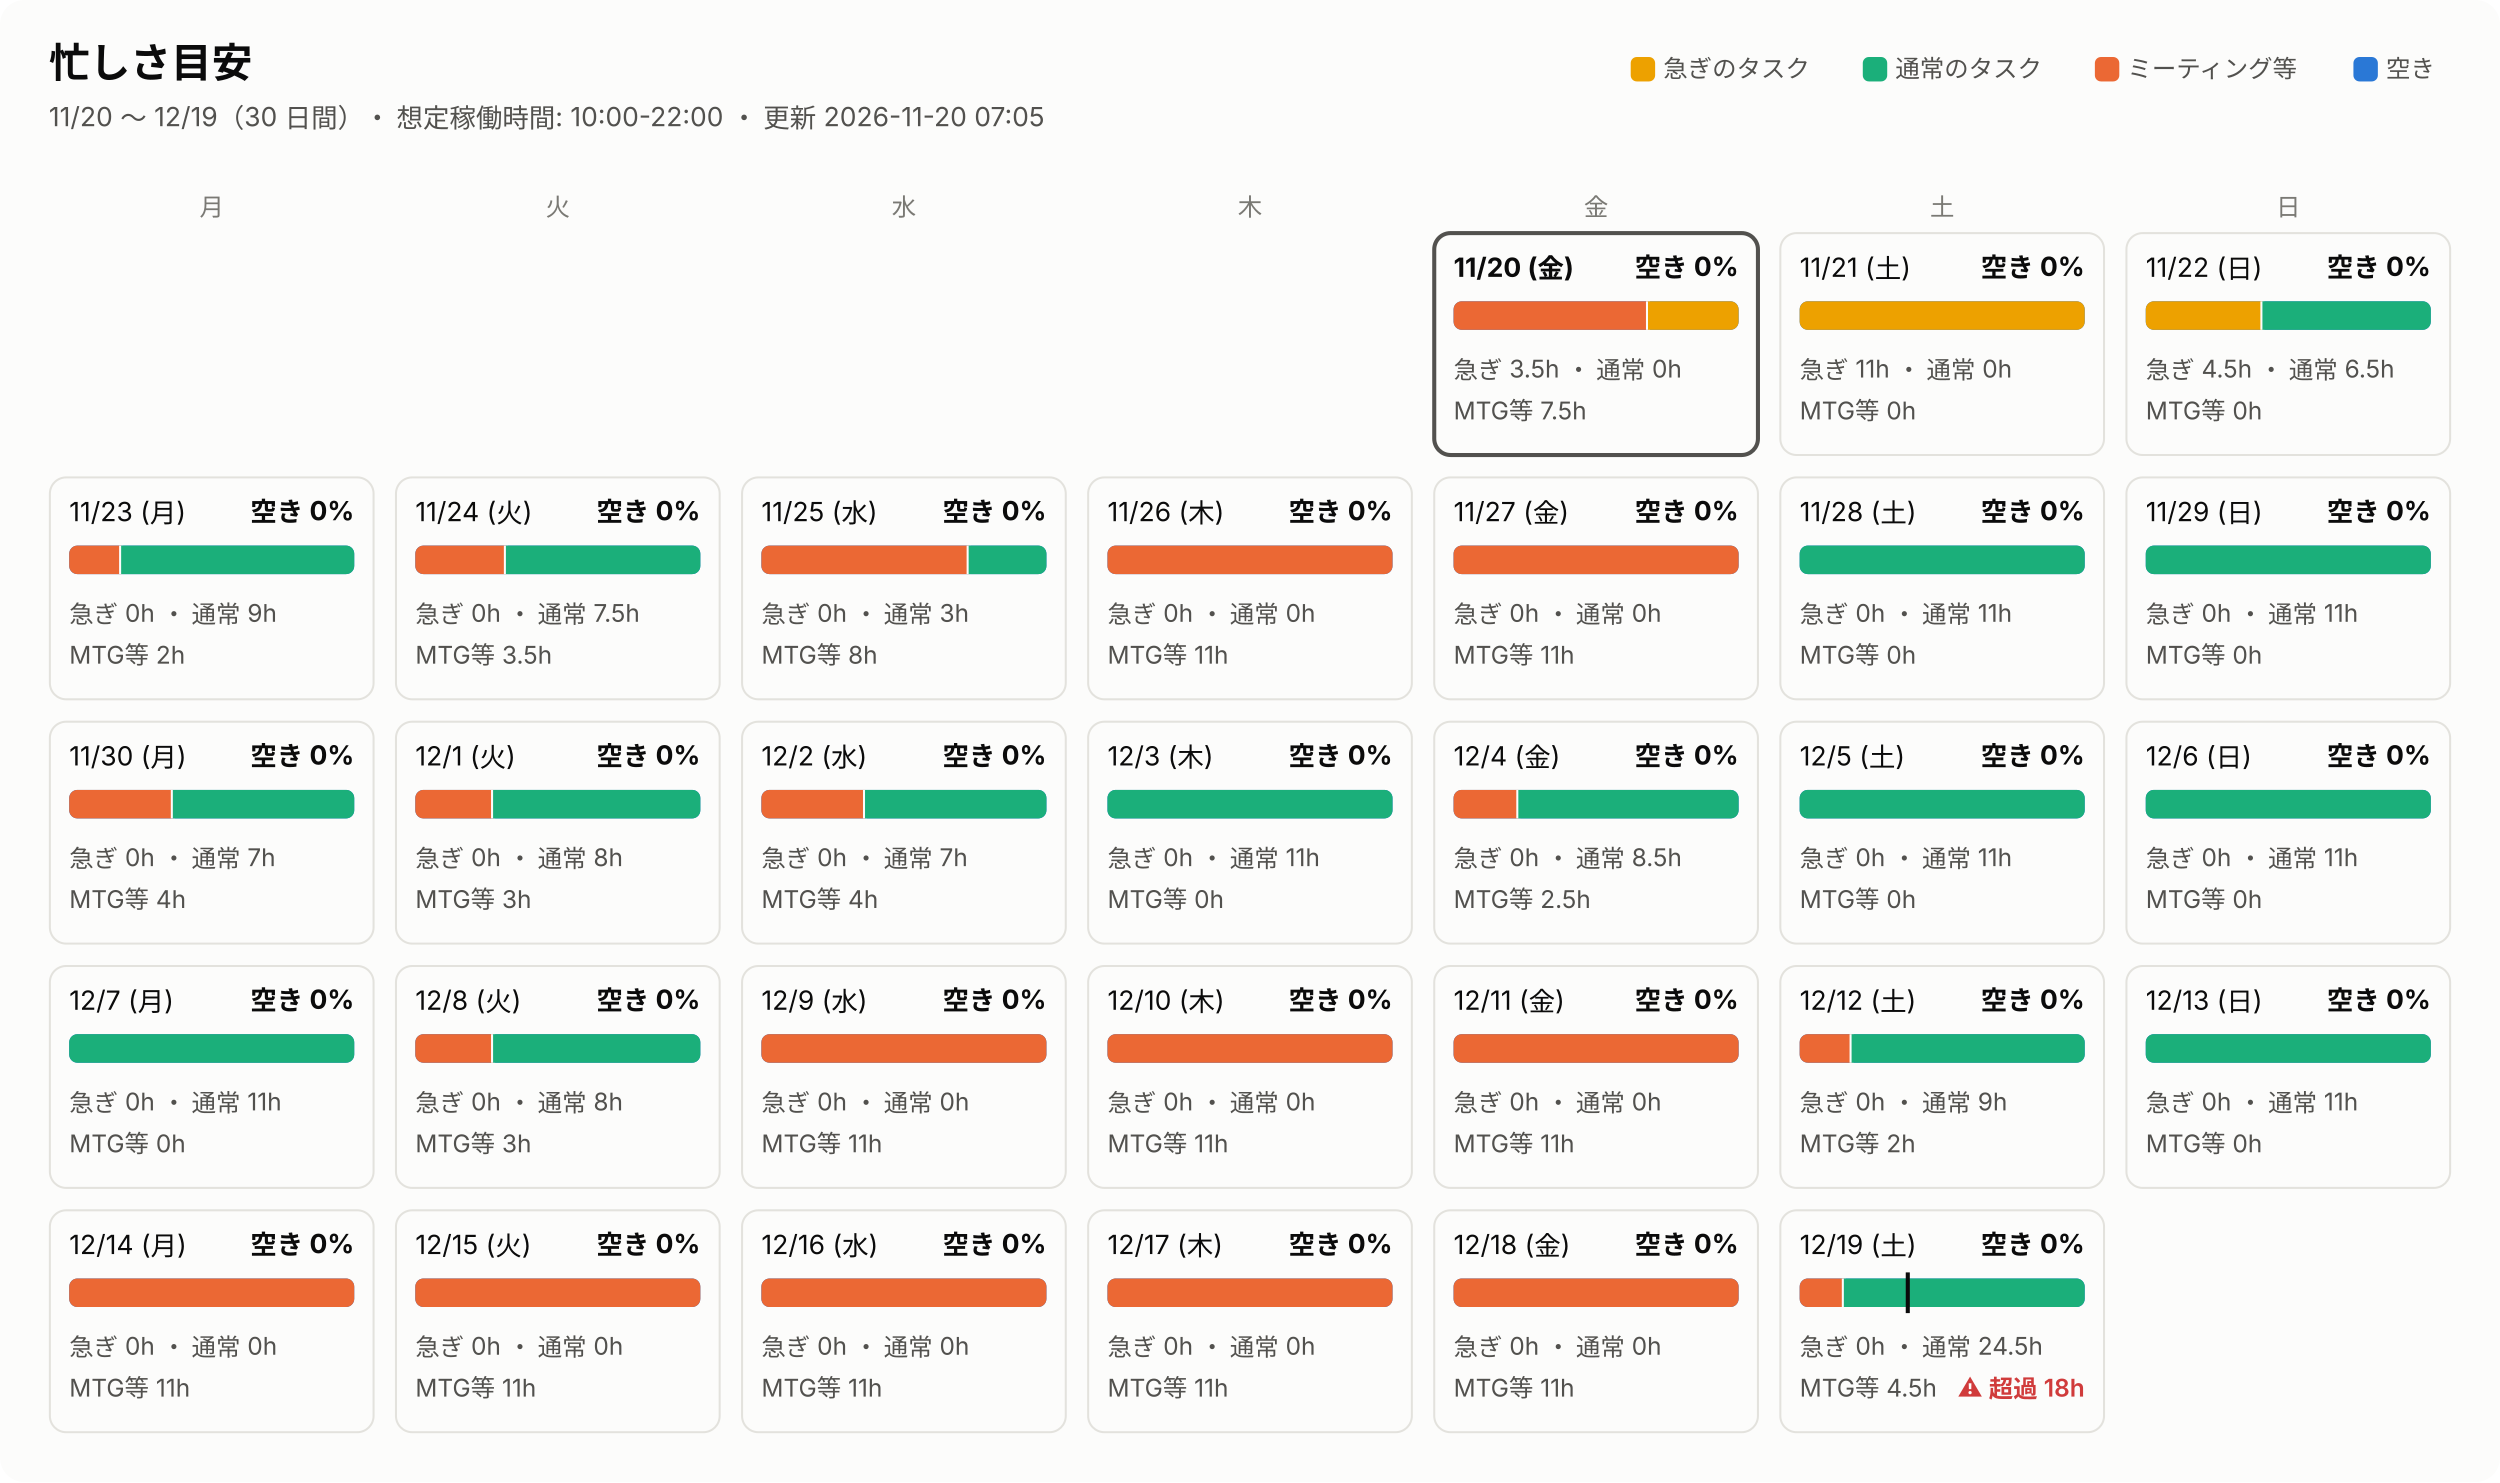
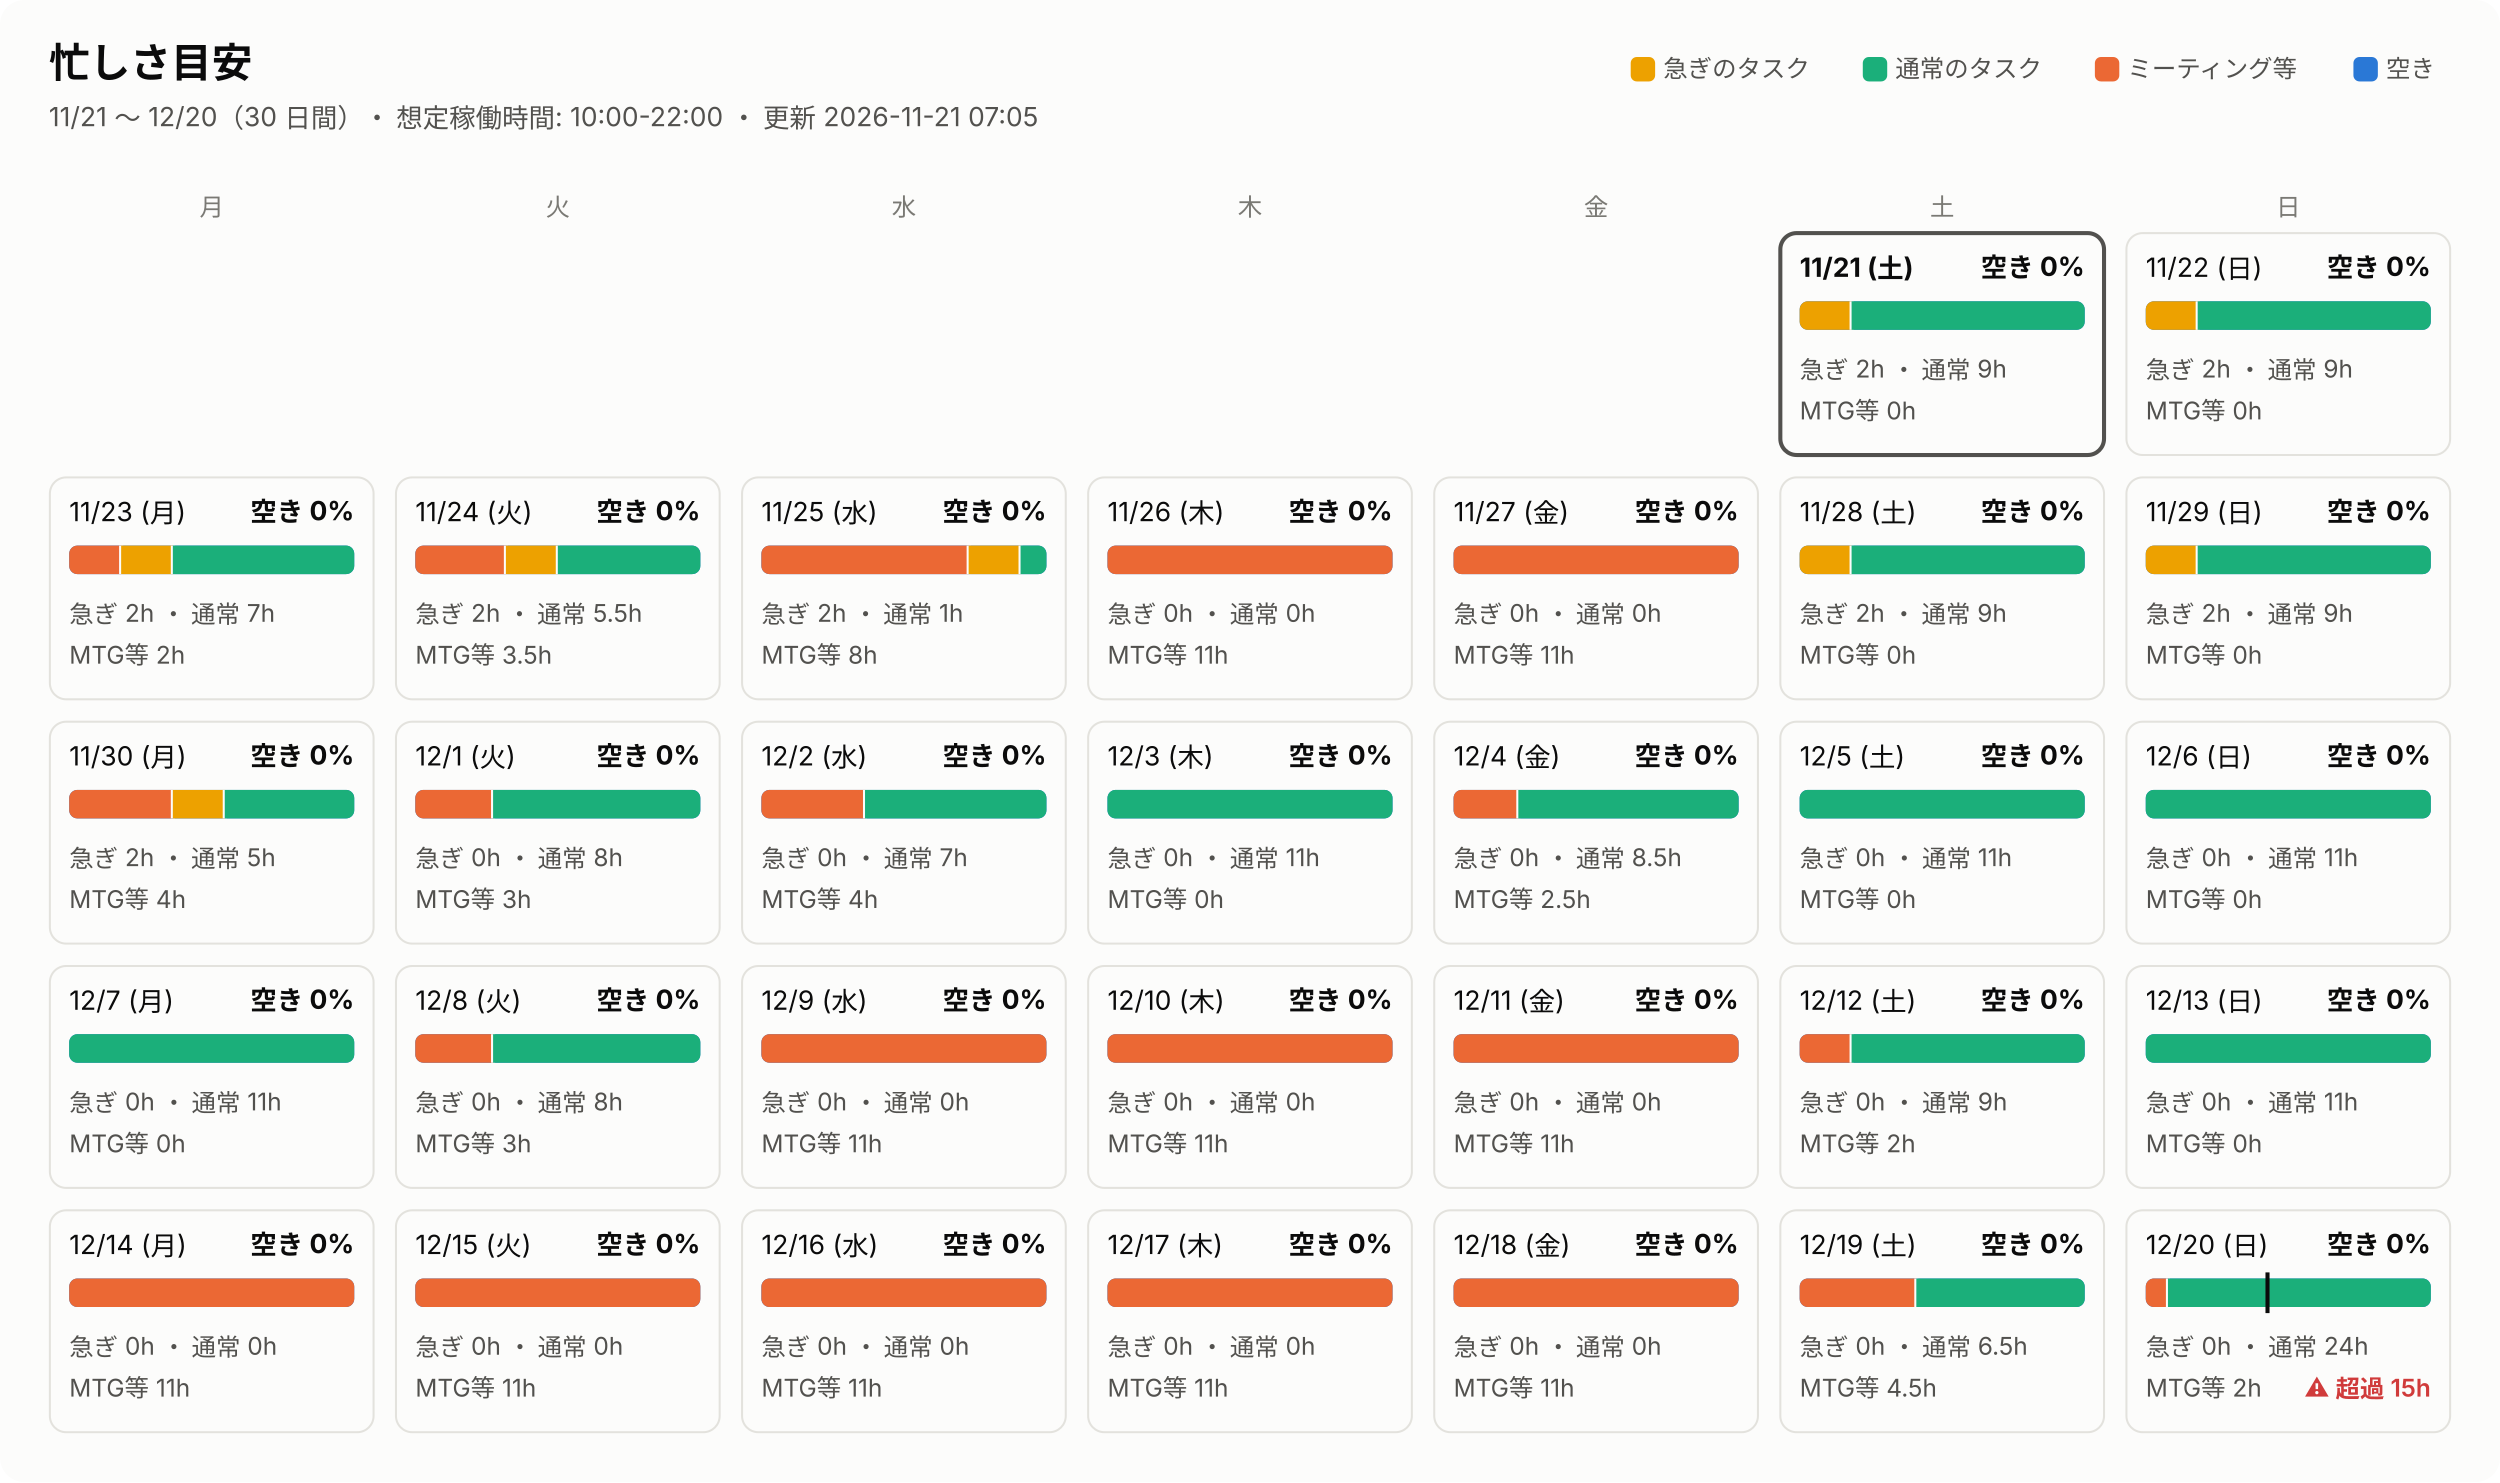
<svg xmlns="http://www.w3.org/2000/svg" viewBox="0 0 1228 728" width="1228" height="728" role="img" aria-label="忙しさ目安" class="viz">
  <style>
    .viz { color-scheme: light dark; }
    .surface { fill: #fcfcfb; }
    .text-1 { fill: #0b0b0b; }
    .text-2 { fill: #52514e; }
    .text-3 { fill: #7a7974; }
    .tasks { fill: #eda100; }
    .flex { fill: #1baf7a; }
    .meetings { fill: #eb6834; }
    .free { fill: #2a78d6; }
    .cell { fill: none; stroke: #e3e2dd; }
    .cell-today { fill: none; stroke: #52514e; }
    .gap { stroke: #fcfcfb; }
    .capmark { stroke: #0b0b0b; }
    .overflow { fill: #d03b3b; }
    text { font-family: -apple-system, BlinkMacSystemFont, "Segoe UI", "Hiragino Sans",
           "Noto Sans JP", "Yu Gothic UI", Meiryo, sans-serif; }
    @media (prefers-color-scheme: dark) {
      .surface { fill: #1a1a19; }
      .text-1 { fill: #f0efec; }
      .text-2 { fill: #c3c2b7; }
      .text-3 { fill: #8f8e87; }
      .tasks { fill: #c98500; }
      .flex { fill: #199e70; }
      .meetings { fill: #d95926; }
      .free { fill: #3987e5; }
      .cell { stroke: #333331; }
      .cell-today { stroke: #c3c2b7; }
      .gap { stroke: #1a1a19; }
      .capmark { stroke: #f0efec; }
      .overflow { fill: #e66767; }
    }
</style>
  <rect class="surface" x="0" y="0" width="1228" height="728" rx="12" />
  <text class="text-1" x="24" y="38" font-size="20" font-weight="700">忙しさ目安</text>
-   <text class="text-2" x="24" y="62" font-size="13">11/20 〜 12/19（30 日間）・ 想定稼働時間: 10:00-22:00 ・ 更新 2026-11-20 07:05</text>
+   <text class="text-2" x="24" y="62" font-size="13">11/21 〜 12/20（30 日間）・ 想定稼働時間: 10:00-22:00 ・ 更新 2026-11-21 07:05</text>
  <rect class="tasks" x="801" y="28" width="12" height="12" rx="3" />
  <text class="text-2" x="817" y="38" font-size="12">急ぎのタスク</text>
  <rect class="flex" x="915" y="28" width="12" height="12" rx="3" />
  <text class="text-2" x="931" y="38" font-size="12">通常のタスク</text>
  <rect class="meetings" x="1029" y="28" width="12" height="12" rx="3" />
  <text class="text-2" x="1045" y="38" font-size="12">ミーティング等</text>
  <rect class="free" x="1156" y="28" width="12" height="12" rx="3" />
  <text class="text-2" x="1172" y="38" font-size="12">空き</text>
  <text class="text-3" x="104.0" y="106" text-anchor="middle" font-size="12">月</text>
  <text class="text-3" x="274.0" y="106" text-anchor="middle" font-size="12">火</text>
  <text class="text-3" x="444.0" y="106" text-anchor="middle" font-size="12">水</text>
  <text class="text-3" x="614.0" y="106" text-anchor="middle" font-size="12">木</text>
  <text class="text-3" x="784.0" y="106" text-anchor="middle" font-size="12">金</text>
  <text class="text-3" x="954.0" y="106" text-anchor="middle" font-size="12">土</text>
  <text class="text-3" x="1124.0" y="106" text-anchor="middle" font-size="12">日</text>
  <g>
-     <rect class="cell-today" stroke-width="2" x="704.5" y="114.5" width="159" height="109" rx="8" />
-     <text class="text-1" x="714" y="136" font-size="13" font-weight="700">11/20 (金)</text>
-     <text class="text-1" x="854" y="136" text-anchor="end" font-size="13" font-weight="700">空き 0%</text>
+     <rect class="cell-today" stroke-width="2" x="874.5" y="114.5" width="159" height="109" rx="8" />
+     <text class="text-1" x="884" y="136" font-size="13" font-weight="700">11/21 (土)</text>
+     <text class="text-1" x="1024" y="136" text-anchor="end" font-size="13" font-weight="700">空き 0%</text>
    <clipPath id="c0">
-       <rect x="714.0" y="148" width="140" height="14" rx="4" />
+       <rect x="884.0" y="148" width="140" height="14" rx="4" />
    </clipPath>
    <g clip-path="url(#c0)">
-       <rect class="free" x="714.0" y="148" width="140" height="14" />
-       <rect class="meetings" x="714.0" y="148" width="95.5" height="14" />
-       <line class="gap" stroke-width="2" x1="809.5" y1="148" x2="809.5" y2="162" />
-       <rect class="tasks" x="809.5" y="148" width="44.5" height="14" />
-     </g>
-     <text class="text-2" x="714" y="186" font-size="12">急ぎ 3.5h ・ 通常 0h</text>
-     <text class="text-2" x="714" y="206" font-size="12">MTG等 7.5h</text>
-   </g>
-   <g>
-     <rect class="cell" stroke-width="1" x="874.5" y="114.5" width="159" height="109" rx="8" />
-     <text class="text-1" x="884" y="136" font-size="13">11/21 (土)</text>
-     <text class="text-1" x="1024" y="136" text-anchor="end" font-size="13" font-weight="700">空き 0%</text>
-     <clipPath id="c1">
-       <rect x="884.0" y="148" width="140" height="14" rx="4" />
-     </clipPath>
-     <g clip-path="url(#c1)">
      <rect class="free" x="884.0" y="148" width="140" height="14" />
-       <rect class="tasks" x="884.0" y="148" width="140.0" height="14" />
-     </g>
-     <text class="text-2" x="884" y="186" font-size="12">急ぎ 11h ・ 通常 0h</text>
+       <rect class="tasks" x="884.0" y="148" width="25.5" height="14" />
+       <line class="gap" stroke-width="2" x1="909.5" y1="148" x2="909.5" y2="162" />
+       <rect class="flex" x="909.5" y="148" width="114.5" height="14" />
+     </g>
+     <text class="text-2" x="884" y="186" font-size="12">急ぎ 2h ・ 通常 9h</text>
    <text class="text-2" x="884" y="206" font-size="12">MTG等 0h</text>
  </g>
  <g>
    <rect class="cell" stroke-width="1" x="1044.5" y="114.5" width="159" height="109" rx="8" />
    <text class="text-1" x="1054" y="136" font-size="13">11/22 (日)</text>
    <text class="text-1" x="1194" y="136" text-anchor="end" font-size="13" font-weight="700">空き 0%</text>
-     <clipPath id="c2">
+     <clipPath id="c1">
      <rect x="1054.0" y="148" width="140" height="14" rx="4" />
    </clipPath>
-     <g clip-path="url(#c2)">
+     <g clip-path="url(#c1)">
      <rect class="free" x="1054.0" y="148" width="140" height="14" />
-       <rect class="tasks" x="1054.0" y="148" width="57.3" height="14" />
-       <line class="gap" stroke-width="2" x1="1111.3" y1="148" x2="1111.3" y2="162" />
-       <rect class="flex" x="1111.3" y="148" width="82.7" height="14" />
-     </g>
-     <text class="text-2" x="1054" y="186" font-size="12">急ぎ 4.5h ・ 通常 6.5h</text>
+       <rect class="tasks" x="1054.0" y="148" width="25.5" height="14" />
+       <line class="gap" stroke-width="2" x1="1079.5" y1="148" x2="1079.5" y2="162" />
+       <rect class="flex" x="1079.5" y="148" width="114.5" height="14" />
+     </g>
+     <text class="text-2" x="1054" y="186" font-size="12">急ぎ 2h ・ 通常 9h</text>
    <text class="text-2" x="1054" y="206" font-size="12">MTG等 0h</text>
  </g>
  <g>
    <rect class="cell" stroke-width="1" x="24.5" y="234.5" width="159" height="109" rx="8" />
    <text class="text-1" x="34" y="256" font-size="13">11/23 (月)</text>
    <text class="text-1" x="174" y="256" text-anchor="end" font-size="13" font-weight="700">空き 0%</text>
-     <clipPath id="c3">
+     <clipPath id="c2">
      <rect x="34.0" y="268" width="140" height="14" rx="4" />
    </clipPath>
-     <g clip-path="url(#c3)">
+     <g clip-path="url(#c2)">
      <rect class="free" x="34.0" y="268" width="140" height="14" />
      <rect class="meetings" x="34.0" y="268" width="25.5" height="14" />
      <line class="gap" stroke-width="2" x1="59.5" y1="268" x2="59.5" y2="282" />
-       <rect class="flex" x="59.5" y="268" width="114.5" height="14" />
-     </g>
-     <text class="text-2" x="34" y="306" font-size="12">急ぎ 0h ・ 通常 9h</text>
+       <rect class="tasks" x="59.5" y="268" width="25.5" height="14" />
+       <line class="gap" stroke-width="2" x1="84.9" y1="268" x2="84.9" y2="282" />
+       <rect class="flex" x="84.9" y="268" width="89.1" height="14" />
+     </g>
+     <text class="text-2" x="34" y="306" font-size="12">急ぎ 2h ・ 通常 7h</text>
    <text class="text-2" x="34" y="326" font-size="12">MTG等 2h</text>
  </g>
  <g>
    <rect class="cell" stroke-width="1" x="194.5" y="234.5" width="159" height="109" rx="8" />
    <text class="text-1" x="204" y="256" font-size="13">11/24 (火)</text>
    <text class="text-1" x="344" y="256" text-anchor="end" font-size="13" font-weight="700">空き 0%</text>
-     <clipPath id="c4">
+     <clipPath id="c3">
      <rect x="204.0" y="268" width="140" height="14" rx="4" />
    </clipPath>
-     <g clip-path="url(#c4)">
+     <g clip-path="url(#c3)">
      <rect class="free" x="204.0" y="268" width="140" height="14" />
      <rect class="meetings" x="204.0" y="268" width="44.5" height="14" />
      <line class="gap" stroke-width="2" x1="248.5" y1="268" x2="248.5" y2="282" />
-       <rect class="flex" x="248.5" y="268" width="95.5" height="14" />
-     </g>
-     <text class="text-2" x="204" y="306" font-size="12">急ぎ 0h ・ 通常 7.5h</text>
+       <rect class="tasks" x="248.5" y="268" width="25.5" height="14" />
+       <line class="gap" stroke-width="2" x1="274.0" y1="268" x2="274.0" y2="282" />
+       <rect class="flex" x="274.0" y="268" width="70.0" height="14" />
+     </g>
+     <text class="text-2" x="204" y="306" font-size="12">急ぎ 2h ・ 通常 5.5h</text>
    <text class="text-2" x="204" y="326" font-size="12">MTG等 3.5h</text>
  </g>
  <g>
    <rect class="cell" stroke-width="1" x="364.5" y="234.5" width="159" height="109" rx="8" />
    <text class="text-1" x="374" y="256" font-size="13">11/25 (水)</text>
    <text class="text-1" x="514" y="256" text-anchor="end" font-size="13" font-weight="700">空き 0%</text>
-     <clipPath id="c5">
+     <clipPath id="c4">
      <rect x="374.0" y="268" width="140" height="14" rx="4" />
    </clipPath>
-     <g clip-path="url(#c5)">
+     <g clip-path="url(#c4)">
      <rect class="free" x="374.0" y="268" width="140" height="14" />
      <rect class="meetings" x="374.0" y="268" width="101.8" height="14" />
      <line class="gap" stroke-width="2" x1="475.8" y1="268" x2="475.8" y2="282" />
-       <rect class="flex" x="475.8" y="268" width="38.2" height="14" />
-     </g>
-     <text class="text-2" x="374" y="306" font-size="12">急ぎ 0h ・ 通常 3h</text>
+       <rect class="tasks" x="475.8" y="268" width="25.5" height="14" />
+       <line class="gap" stroke-width="2" x1="501.3" y1="268" x2="501.3" y2="282" />
+       <rect class="flex" x="501.3" y="268" width="12.7" height="14" />
+     </g>
+     <text class="text-2" x="374" y="306" font-size="12">急ぎ 2h ・ 通常 1h</text>
    <text class="text-2" x="374" y="326" font-size="12">MTG等 8h</text>
  </g>
  <g>
    <rect class="cell" stroke-width="1" x="534.5" y="234.5" width="159" height="109" rx="8" />
    <text class="text-1" x="544" y="256" font-size="13">11/26 (木)</text>
    <text class="text-1" x="684" y="256" text-anchor="end" font-size="13" font-weight="700">空き 0%</text>
-     <clipPath id="c6">
+     <clipPath id="c5">
      <rect x="544.0" y="268" width="140" height="14" rx="4" />
    </clipPath>
-     <g clip-path="url(#c6)">
+     <g clip-path="url(#c5)">
      <rect class="free" x="544.0" y="268" width="140" height="14" />
      <rect class="meetings" x="544.0" y="268" width="140.0" height="14" />
    </g>
    <text class="text-2" x="544" y="306" font-size="12">急ぎ 0h ・ 通常 0h</text>
    <text class="text-2" x="544" y="326" font-size="12">MTG等 11h</text>
  </g>
  <g>
    <rect class="cell" stroke-width="1" x="704.5" y="234.5" width="159" height="109" rx="8" />
    <text class="text-1" x="714" y="256" font-size="13">11/27 (金)</text>
    <text class="text-1" x="854" y="256" text-anchor="end" font-size="13" font-weight="700">空き 0%</text>
-     <clipPath id="c7">
+     <clipPath id="c6">
      <rect x="714.0" y="268" width="140" height="14" rx="4" />
    </clipPath>
-     <g clip-path="url(#c7)">
+     <g clip-path="url(#c6)">
      <rect class="free" x="714.0" y="268" width="140" height="14" />
      <rect class="meetings" x="714.0" y="268" width="140.0" height="14" />
    </g>
    <text class="text-2" x="714" y="306" font-size="12">急ぎ 0h ・ 通常 0h</text>
    <text class="text-2" x="714" y="326" font-size="12">MTG等 11h</text>
  </g>
  <g>
    <rect class="cell" stroke-width="1" x="874.5" y="234.5" width="159" height="109" rx="8" />
    <text class="text-1" x="884" y="256" font-size="13">11/28 (土)</text>
    <text class="text-1" x="1024" y="256" text-anchor="end" font-size="13" font-weight="700">空き 0%</text>
-     <clipPath id="c8">
+     <clipPath id="c7">
      <rect x="884.0" y="268" width="140" height="14" rx="4" />
    </clipPath>
-     <g clip-path="url(#c8)">
+     <g clip-path="url(#c7)">
      <rect class="free" x="884.0" y="268" width="140" height="14" />
-       <rect class="flex" x="884.0" y="268" width="140.0" height="14" />
-     </g>
-     <text class="text-2" x="884" y="306" font-size="12">急ぎ 0h ・ 通常 11h</text>
+       <rect class="tasks" x="884.0" y="268" width="25.5" height="14" />
+       <line class="gap" stroke-width="2" x1="909.5" y1="268" x2="909.5" y2="282" />
+       <rect class="flex" x="909.5" y="268" width="114.5" height="14" />
+     </g>
+     <text class="text-2" x="884" y="306" font-size="12">急ぎ 2h ・ 通常 9h</text>
    <text class="text-2" x="884" y="326" font-size="12">MTG等 0h</text>
  </g>
  <g>
    <rect class="cell" stroke-width="1" x="1044.5" y="234.5" width="159" height="109" rx="8" />
    <text class="text-1" x="1054" y="256" font-size="13">11/29 (日)</text>
    <text class="text-1" x="1194" y="256" text-anchor="end" font-size="13" font-weight="700">空き 0%</text>
-     <clipPath id="c9">
+     <clipPath id="c8">
      <rect x="1054.0" y="268" width="140" height="14" rx="4" />
    </clipPath>
-     <g clip-path="url(#c9)">
+     <g clip-path="url(#c8)">
      <rect class="free" x="1054.0" y="268" width="140" height="14" />
-       <rect class="flex" x="1054.0" y="268" width="140.0" height="14" />
-     </g>
-     <text class="text-2" x="1054" y="306" font-size="12">急ぎ 0h ・ 通常 11h</text>
+       <rect class="tasks" x="1054.0" y="268" width="25.5" height="14" />
+       <line class="gap" stroke-width="2" x1="1079.5" y1="268" x2="1079.5" y2="282" />
+       <rect class="flex" x="1079.5" y="268" width="114.5" height="14" />
+     </g>
+     <text class="text-2" x="1054" y="306" font-size="12">急ぎ 2h ・ 通常 9h</text>
    <text class="text-2" x="1054" y="326" font-size="12">MTG等 0h</text>
  </g>
  <g>
    <rect class="cell" stroke-width="1" x="24.5" y="354.5" width="159" height="109" rx="8" />
    <text class="text-1" x="34" y="376" font-size="13">11/30 (月)</text>
    <text class="text-1" x="174" y="376" text-anchor="end" font-size="13" font-weight="700">空き 0%</text>
-     <clipPath id="c10">
+     <clipPath id="c9">
      <rect x="34.0" y="388" width="140" height="14" rx="4" />
    </clipPath>
-     <g clip-path="url(#c10)">
+     <g clip-path="url(#c9)">
      <rect class="free" x="34.0" y="388" width="140" height="14" />
      <rect class="meetings" x="34.0" y="388" width="50.9" height="14" />
      <line class="gap" stroke-width="2" x1="84.9" y1="388" x2="84.9" y2="402" />
-       <rect class="flex" x="84.9" y="388" width="89.1" height="14" />
-     </g>
-     <text class="text-2" x="34" y="426" font-size="12">急ぎ 0h ・ 通常 7h</text>
+       <rect class="tasks" x="84.9" y="388" width="25.5" height="14" />
+       <line class="gap" stroke-width="2" x1="110.4" y1="388" x2="110.4" y2="402" />
+       <rect class="flex" x="110.4" y="388" width="63.6" height="14" />
+     </g>
+     <text class="text-2" x="34" y="426" font-size="12">急ぎ 2h ・ 通常 5h</text>
    <text class="text-2" x="34" y="446" font-size="12">MTG等 4h</text>
  </g>
  <g>
    <rect class="cell" stroke-width="1" x="194.5" y="354.5" width="159" height="109" rx="8" />
    <text class="text-1" x="204" y="376" font-size="13">12/1 (火)</text>
    <text class="text-1" x="344" y="376" text-anchor="end" font-size="13" font-weight="700">空き 0%</text>
-     <clipPath id="c11">
+     <clipPath id="c10">
      <rect x="204.0" y="388" width="140" height="14" rx="4" />
    </clipPath>
-     <g clip-path="url(#c11)">
+     <g clip-path="url(#c10)">
      <rect class="free" x="204.0" y="388" width="140" height="14" />
      <rect class="meetings" x="204.0" y="388" width="38.2" height="14" />
      <line class="gap" stroke-width="2" x1="242.2" y1="388" x2="242.2" y2="402" />
      <rect class="flex" x="242.2" y="388" width="101.8" height="14" />
    </g>
    <text class="text-2" x="204" y="426" font-size="12">急ぎ 0h ・ 通常 8h</text>
    <text class="text-2" x="204" y="446" font-size="12">MTG等 3h</text>
  </g>
  <g>
    <rect class="cell" stroke-width="1" x="364.5" y="354.5" width="159" height="109" rx="8" />
    <text class="text-1" x="374" y="376" font-size="13">12/2 (水)</text>
    <text class="text-1" x="514" y="376" text-anchor="end" font-size="13" font-weight="700">空き 0%</text>
-     <clipPath id="c12">
+     <clipPath id="c11">
      <rect x="374.0" y="388" width="140" height="14" rx="4" />
    </clipPath>
-     <g clip-path="url(#c12)">
+     <g clip-path="url(#c11)">
      <rect class="free" x="374.0" y="388" width="140" height="14" />
      <rect class="meetings" x="374.0" y="388" width="50.9" height="14" />
      <line class="gap" stroke-width="2" x1="424.9" y1="388" x2="424.9" y2="402" />
      <rect class="flex" x="424.9" y="388" width="89.1" height="14" />
    </g>
    <text class="text-2" x="374" y="426" font-size="12">急ぎ 0h ・ 通常 7h</text>
    <text class="text-2" x="374" y="446" font-size="12">MTG等 4h</text>
  </g>
  <g>
    <rect class="cell" stroke-width="1" x="534.5" y="354.5" width="159" height="109" rx="8" />
    <text class="text-1" x="544" y="376" font-size="13">12/3 (木)</text>
    <text class="text-1" x="684" y="376" text-anchor="end" font-size="13" font-weight="700">空き 0%</text>
-     <clipPath id="c13">
+     <clipPath id="c12">
      <rect x="544.0" y="388" width="140" height="14" rx="4" />
    </clipPath>
-     <g clip-path="url(#c13)">
+     <g clip-path="url(#c12)">
      <rect class="free" x="544.0" y="388" width="140" height="14" />
      <rect class="flex" x="544.0" y="388" width="140.0" height="14" />
    </g>
    <text class="text-2" x="544" y="426" font-size="12">急ぎ 0h ・ 通常 11h</text>
    <text class="text-2" x="544" y="446" font-size="12">MTG等 0h</text>
  </g>
  <g>
    <rect class="cell" stroke-width="1" x="704.5" y="354.5" width="159" height="109" rx="8" />
    <text class="text-1" x="714" y="376" font-size="13">12/4 (金)</text>
    <text class="text-1" x="854" y="376" text-anchor="end" font-size="13" font-weight="700">空き 0%</text>
-     <clipPath id="c14">
+     <clipPath id="c13">
      <rect x="714.0" y="388" width="140" height="14" rx="4" />
    </clipPath>
-     <g clip-path="url(#c14)">
+     <g clip-path="url(#c13)">
      <rect class="free" x="714.0" y="388" width="140" height="14" />
      <rect class="meetings" x="714.0" y="388" width="31.8" height="14" />
      <line class="gap" stroke-width="2" x1="745.8" y1="388" x2="745.8" y2="402" />
      <rect class="flex" x="745.8" y="388" width="108.2" height="14" />
    </g>
    <text class="text-2" x="714" y="426" font-size="12">急ぎ 0h ・ 通常 8.5h</text>
    <text class="text-2" x="714" y="446" font-size="12">MTG等 2.5h</text>
  </g>
  <g>
    <rect class="cell" stroke-width="1" x="874.5" y="354.5" width="159" height="109" rx="8" />
    <text class="text-1" x="884" y="376" font-size="13">12/5 (土)</text>
    <text class="text-1" x="1024" y="376" text-anchor="end" font-size="13" font-weight="700">空き 0%</text>
-     <clipPath id="c15">
+     <clipPath id="c14">
      <rect x="884.0" y="388" width="140" height="14" rx="4" />
    </clipPath>
-     <g clip-path="url(#c15)">
+     <g clip-path="url(#c14)">
      <rect class="free" x="884.0" y="388" width="140" height="14" />
      <rect class="flex" x="884.0" y="388" width="140.0" height="14" />
    </g>
    <text class="text-2" x="884" y="426" font-size="12">急ぎ 0h ・ 通常 11h</text>
    <text class="text-2" x="884" y="446" font-size="12">MTG等 0h</text>
  </g>
  <g>
    <rect class="cell" stroke-width="1" x="1044.5" y="354.5" width="159" height="109" rx="8" />
    <text class="text-1" x="1054" y="376" font-size="13">12/6 (日)</text>
    <text class="text-1" x="1194" y="376" text-anchor="end" font-size="13" font-weight="700">空き 0%</text>
-     <clipPath id="c16">
+     <clipPath id="c15">
      <rect x="1054.0" y="388" width="140" height="14" rx="4" />
    </clipPath>
-     <g clip-path="url(#c16)">
+     <g clip-path="url(#c15)">
      <rect class="free" x="1054.0" y="388" width="140" height="14" />
      <rect class="flex" x="1054.0" y="388" width="140.0" height="14" />
    </g>
    <text class="text-2" x="1054" y="426" font-size="12">急ぎ 0h ・ 通常 11h</text>
    <text class="text-2" x="1054" y="446" font-size="12">MTG等 0h</text>
  </g>
  <g>
    <rect class="cell" stroke-width="1" x="24.5" y="474.5" width="159" height="109" rx="8" />
    <text class="text-1" x="34" y="496" font-size="13">12/7 (月)</text>
    <text class="text-1" x="174" y="496" text-anchor="end" font-size="13" font-weight="700">空き 0%</text>
-     <clipPath id="c17">
+     <clipPath id="c16">
      <rect x="34.0" y="508" width="140" height="14" rx="4" />
    </clipPath>
-     <g clip-path="url(#c17)">
+     <g clip-path="url(#c16)">
      <rect class="free" x="34.0" y="508" width="140" height="14" />
      <rect class="flex" x="34.0" y="508" width="140.0" height="14" />
    </g>
    <text class="text-2" x="34" y="546" font-size="12">急ぎ 0h ・ 通常 11h</text>
    <text class="text-2" x="34" y="566" font-size="12">MTG等 0h</text>
  </g>
  <g>
    <rect class="cell" stroke-width="1" x="194.5" y="474.5" width="159" height="109" rx="8" />
    <text class="text-1" x="204" y="496" font-size="13">12/8 (火)</text>
    <text class="text-1" x="344" y="496" text-anchor="end" font-size="13" font-weight="700">空き 0%</text>
-     <clipPath id="c18">
+     <clipPath id="c17">
      <rect x="204.0" y="508" width="140" height="14" rx="4" />
    </clipPath>
-     <g clip-path="url(#c18)">
+     <g clip-path="url(#c17)">
      <rect class="free" x="204.0" y="508" width="140" height="14" />
      <rect class="meetings" x="204.0" y="508" width="38.2" height="14" />
      <line class="gap" stroke-width="2" x1="242.2" y1="508" x2="242.2" y2="522" />
      <rect class="flex" x="242.2" y="508" width="101.8" height="14" />
    </g>
    <text class="text-2" x="204" y="546" font-size="12">急ぎ 0h ・ 通常 8h</text>
    <text class="text-2" x="204" y="566" font-size="12">MTG等 3h</text>
  </g>
  <g>
    <rect class="cell" stroke-width="1" x="364.5" y="474.5" width="159" height="109" rx="8" />
    <text class="text-1" x="374" y="496" font-size="13">12/9 (水)</text>
    <text class="text-1" x="514" y="496" text-anchor="end" font-size="13" font-weight="700">空き 0%</text>
-     <clipPath id="c19">
+     <clipPath id="c18">
      <rect x="374.0" y="508" width="140" height="14" rx="4" />
    </clipPath>
-     <g clip-path="url(#c19)">
+     <g clip-path="url(#c18)">
      <rect class="free" x="374.0" y="508" width="140" height="14" />
      <rect class="meetings" x="374.0" y="508" width="140.0" height="14" />
    </g>
    <text class="text-2" x="374" y="546" font-size="12">急ぎ 0h ・ 通常 0h</text>
    <text class="text-2" x="374" y="566" font-size="12">MTG等 11h</text>
  </g>
  <g>
    <rect class="cell" stroke-width="1" x="534.5" y="474.5" width="159" height="109" rx="8" />
    <text class="text-1" x="544" y="496" font-size="13">12/10 (木)</text>
    <text class="text-1" x="684" y="496" text-anchor="end" font-size="13" font-weight="700">空き 0%</text>
-     <clipPath id="c20">
+     <clipPath id="c19">
      <rect x="544.0" y="508" width="140" height="14" rx="4" />
    </clipPath>
-     <g clip-path="url(#c20)">
+     <g clip-path="url(#c19)">
      <rect class="free" x="544.0" y="508" width="140" height="14" />
      <rect class="meetings" x="544.0" y="508" width="140.0" height="14" />
    </g>
    <text class="text-2" x="544" y="546" font-size="12">急ぎ 0h ・ 通常 0h</text>
    <text class="text-2" x="544" y="566" font-size="12">MTG等 11h</text>
  </g>
  <g>
    <rect class="cell" stroke-width="1" x="704.5" y="474.5" width="159" height="109" rx="8" />
    <text class="text-1" x="714" y="496" font-size="13">12/11 (金)</text>
    <text class="text-1" x="854" y="496" text-anchor="end" font-size="13" font-weight="700">空き 0%</text>
-     <clipPath id="c21">
+     <clipPath id="c20">
      <rect x="714.0" y="508" width="140" height="14" rx="4" />
    </clipPath>
-     <g clip-path="url(#c21)">
+     <g clip-path="url(#c20)">
      <rect class="free" x="714.0" y="508" width="140" height="14" />
      <rect class="meetings" x="714.0" y="508" width="140.0" height="14" />
    </g>
    <text class="text-2" x="714" y="546" font-size="12">急ぎ 0h ・ 通常 0h</text>
    <text class="text-2" x="714" y="566" font-size="12">MTG等 11h</text>
  </g>
  <g>
    <rect class="cell" stroke-width="1" x="874.5" y="474.5" width="159" height="109" rx="8" />
    <text class="text-1" x="884" y="496" font-size="13">12/12 (土)</text>
    <text class="text-1" x="1024" y="496" text-anchor="end" font-size="13" font-weight="700">空き 0%</text>
-     <clipPath id="c22">
+     <clipPath id="c21">
      <rect x="884.0" y="508" width="140" height="14" rx="4" />
    </clipPath>
-     <g clip-path="url(#c22)">
+     <g clip-path="url(#c21)">
      <rect class="free" x="884.0" y="508" width="140" height="14" />
      <rect class="meetings" x="884.0" y="508" width="25.5" height="14" />
      <line class="gap" stroke-width="2" x1="909.5" y1="508" x2="909.5" y2="522" />
      <rect class="flex" x="909.5" y="508" width="114.5" height="14" />
    </g>
    <text class="text-2" x="884" y="546" font-size="12">急ぎ 0h ・ 通常 9h</text>
    <text class="text-2" x="884" y="566" font-size="12">MTG等 2h</text>
  </g>
  <g>
    <rect class="cell" stroke-width="1" x="1044.5" y="474.5" width="159" height="109" rx="8" />
    <text class="text-1" x="1054" y="496" font-size="13">12/13 (日)</text>
    <text class="text-1" x="1194" y="496" text-anchor="end" font-size="13" font-weight="700">空き 0%</text>
-     <clipPath id="c23">
+     <clipPath id="c22">
      <rect x="1054.0" y="508" width="140" height="14" rx="4" />
    </clipPath>
-     <g clip-path="url(#c23)">
+     <g clip-path="url(#c22)">
      <rect class="free" x="1054.0" y="508" width="140" height="14" />
      <rect class="flex" x="1054.0" y="508" width="140.0" height="14" />
    </g>
    <text class="text-2" x="1054" y="546" font-size="12">急ぎ 0h ・ 通常 11h</text>
    <text class="text-2" x="1054" y="566" font-size="12">MTG等 0h</text>
  </g>
  <g>
    <rect class="cell" stroke-width="1" x="24.5" y="594.5" width="159" height="109" rx="8" />
    <text class="text-1" x="34" y="616" font-size="13">12/14 (月)</text>
    <text class="text-1" x="174" y="616" text-anchor="end" font-size="13" font-weight="700">空き 0%</text>
-     <clipPath id="c24">
+     <clipPath id="c23">
      <rect x="34.0" y="628" width="140" height="14" rx="4" />
    </clipPath>
-     <g clip-path="url(#c24)">
+     <g clip-path="url(#c23)">
      <rect class="free" x="34.0" y="628" width="140" height="14" />
      <rect class="meetings" x="34.0" y="628" width="140.0" height="14" />
    </g>
    <text class="text-2" x="34" y="666" font-size="12">急ぎ 0h ・ 通常 0h</text>
    <text class="text-2" x="34" y="686" font-size="12">MTG等 11h</text>
  </g>
  <g>
    <rect class="cell" stroke-width="1" x="194.5" y="594.5" width="159" height="109" rx="8" />
    <text class="text-1" x="204" y="616" font-size="13">12/15 (火)</text>
    <text class="text-1" x="344" y="616" text-anchor="end" font-size="13" font-weight="700">空き 0%</text>
-     <clipPath id="c25">
+     <clipPath id="c24">
      <rect x="204.0" y="628" width="140" height="14" rx="4" />
    </clipPath>
-     <g clip-path="url(#c25)">
+     <g clip-path="url(#c24)">
      <rect class="free" x="204.0" y="628" width="140" height="14" />
      <rect class="meetings" x="204.0" y="628" width="140.0" height="14" />
    </g>
    <text class="text-2" x="204" y="666" font-size="12">急ぎ 0h ・ 通常 0h</text>
    <text class="text-2" x="204" y="686" font-size="12">MTG等 11h</text>
  </g>
  <g>
    <rect class="cell" stroke-width="1" x="364.5" y="594.5" width="159" height="109" rx="8" />
    <text class="text-1" x="374" y="616" font-size="13">12/16 (水)</text>
    <text class="text-1" x="514" y="616" text-anchor="end" font-size="13" font-weight="700">空き 0%</text>
-     <clipPath id="c26">
+     <clipPath id="c25">
      <rect x="374.0" y="628" width="140" height="14" rx="4" />
    </clipPath>
-     <g clip-path="url(#c26)">
+     <g clip-path="url(#c25)">
      <rect class="free" x="374.0" y="628" width="140" height="14" />
      <rect class="meetings" x="374.0" y="628" width="140.0" height="14" />
    </g>
    <text class="text-2" x="374" y="666" font-size="12">急ぎ 0h ・ 通常 0h</text>
    <text class="text-2" x="374" y="686" font-size="12">MTG等 11h</text>
  </g>
  <g>
    <rect class="cell" stroke-width="1" x="534.5" y="594.5" width="159" height="109" rx="8" />
    <text class="text-1" x="544" y="616" font-size="13">12/17 (木)</text>
    <text class="text-1" x="684" y="616" text-anchor="end" font-size="13" font-weight="700">空き 0%</text>
-     <clipPath id="c27">
+     <clipPath id="c26">
      <rect x="544.0" y="628" width="140" height="14" rx="4" />
    </clipPath>
-     <g clip-path="url(#c27)">
+     <g clip-path="url(#c26)">
      <rect class="free" x="544.0" y="628" width="140" height="14" />
      <rect class="meetings" x="544.0" y="628" width="140.0" height="14" />
    </g>
    <text class="text-2" x="544" y="666" font-size="12">急ぎ 0h ・ 通常 0h</text>
    <text class="text-2" x="544" y="686" font-size="12">MTG等 11h</text>
  </g>
  <g>
    <rect class="cell" stroke-width="1" x="704.5" y="594.5" width="159" height="109" rx="8" />
    <text class="text-1" x="714" y="616" font-size="13">12/18 (金)</text>
    <text class="text-1" x="854" y="616" text-anchor="end" font-size="13" font-weight="700">空き 0%</text>
-     <clipPath id="c28">
+     <clipPath id="c27">
      <rect x="714.0" y="628" width="140" height="14" rx="4" />
    </clipPath>
-     <g clip-path="url(#c28)">
+     <g clip-path="url(#c27)">
      <rect class="free" x="714.0" y="628" width="140" height="14" />
      <rect class="meetings" x="714.0" y="628" width="140.0" height="14" />
    </g>
    <text class="text-2" x="714" y="666" font-size="12">急ぎ 0h ・ 通常 0h</text>
    <text class="text-2" x="714" y="686" font-size="12">MTG等 11h</text>
  </g>
  <g>
    <rect class="cell" stroke-width="1" x="874.5" y="594.5" width="159" height="109" rx="8" />
    <text class="text-1" x="884" y="616" font-size="13">12/19 (土)</text>
    <text class="text-1" x="1024" y="616" text-anchor="end" font-size="13" font-weight="700">空き 0%</text>
+     <clipPath id="c28">
+       <rect x="884.0" y="628" width="140" height="14" rx="4" />
+     </clipPath>
+     <g clip-path="url(#c28)">
+       <rect class="free" x="884.0" y="628" width="140" height="14" />
+       <rect class="meetings" x="884.0" y="628" width="57.3" height="14" />
+       <line class="gap" stroke-width="2" x1="941.3" y1="628" x2="941.3" y2="642" />
+       <rect class="flex" x="941.3" y="628" width="82.7" height="14" />
+     </g>
+     <text class="text-2" x="884" y="666" font-size="12">急ぎ 0h ・ 通常 6.5h</text>
+     <text class="text-2" x="884" y="686" font-size="12">MTG等 4.5h</text>
+   </g>
+   <g>
+     <rect class="cell" stroke-width="1" x="1044.5" y="594.5" width="159" height="109" rx="8" />
+     <text class="text-1" x="1054" y="616" font-size="13">12/20 (日)</text>
+     <text class="text-1" x="1194" y="616" text-anchor="end" font-size="13" font-weight="700">空き 0%</text>
    <clipPath id="c29">
-       <rect x="884.0" y="628" width="140" height="14" rx="4" />
+       <rect x="1054.0" y="628" width="140" height="14" rx="4" />
    </clipPath>
    <g clip-path="url(#c29)">
-       <rect class="free" x="884.0" y="628" width="140" height="14" />
-       <rect class="meetings" x="884.0" y="628" width="21.7" height="14" />
-       <line class="gap" stroke-width="2" x1="905.7" y1="628" x2="905.7" y2="642" />
-       <rect class="flex" x="905.7" y="628" width="118.3" height="14" />
-     </g>
-     <line class="capmark" stroke-width="2" x1="937.1" y1="625" x2="937.1" y2="645" />
-     <text class="text-2" x="884" y="666" font-size="12">急ぎ 0h ・ 通常 24.5h</text>
-     <text class="text-2" x="884" y="686" font-size="12">MTG等 4.5h</text>
-     <text class="overflow" x="1024" y="686" text-anchor="end" font-size="12" font-weight="600">⚠ 超過 18h</text>
+       <rect class="free" x="1054.0" y="628" width="140" height="14" />
+       <rect class="meetings" x="1054.0" y="628" width="10.9" height="14" />
+       <line class="gap" stroke-width="2" x1="1064.9" y1="628" x2="1064.9" y2="642" />
+       <rect class="flex" x="1064.9" y="628" width="129.1" height="14" />
+     </g>
+     <line class="capmark" stroke-width="2" x1="1113.8" y1="625" x2="1113.8" y2="645" />
+     <text class="text-2" x="1054" y="666" font-size="12">急ぎ 0h ・ 通常 24h</text>
+     <text class="text-2" x="1054" y="686" font-size="12">MTG等 2h</text>
+     <text class="overflow" x="1194" y="686" text-anchor="end" font-size="12" font-weight="600">⚠ 超過 15h</text>
  </g>
</svg>
